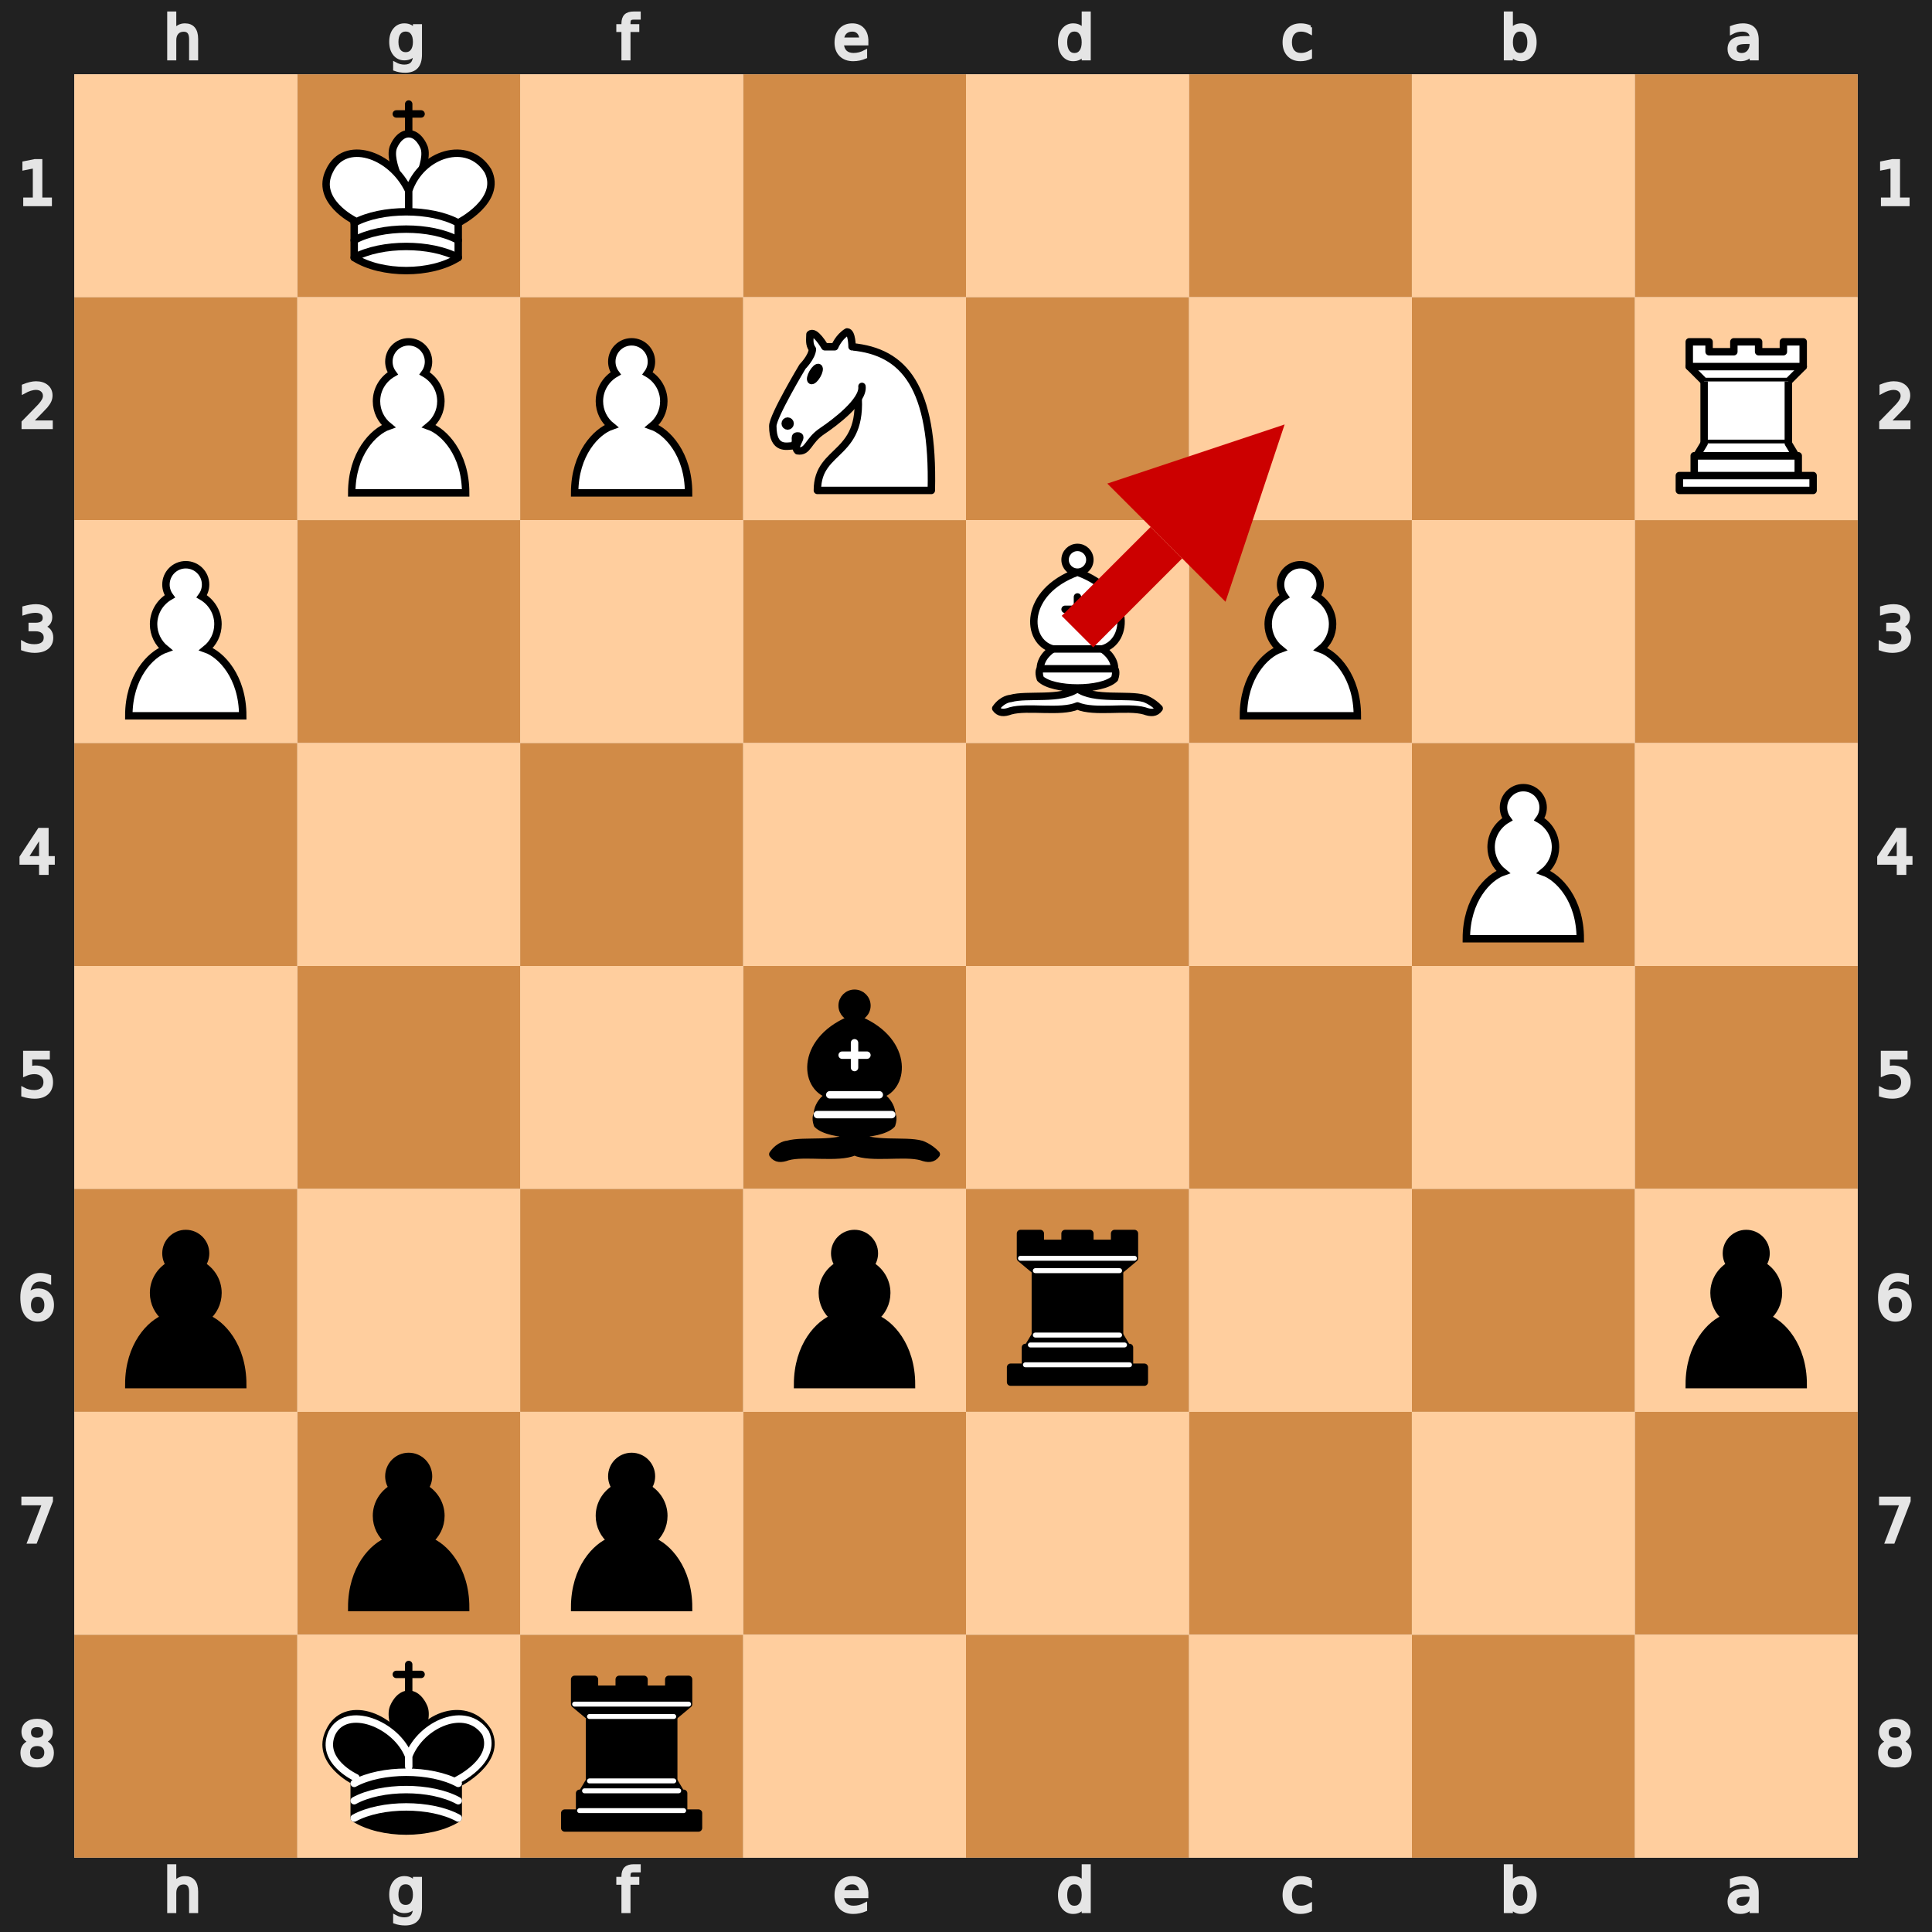
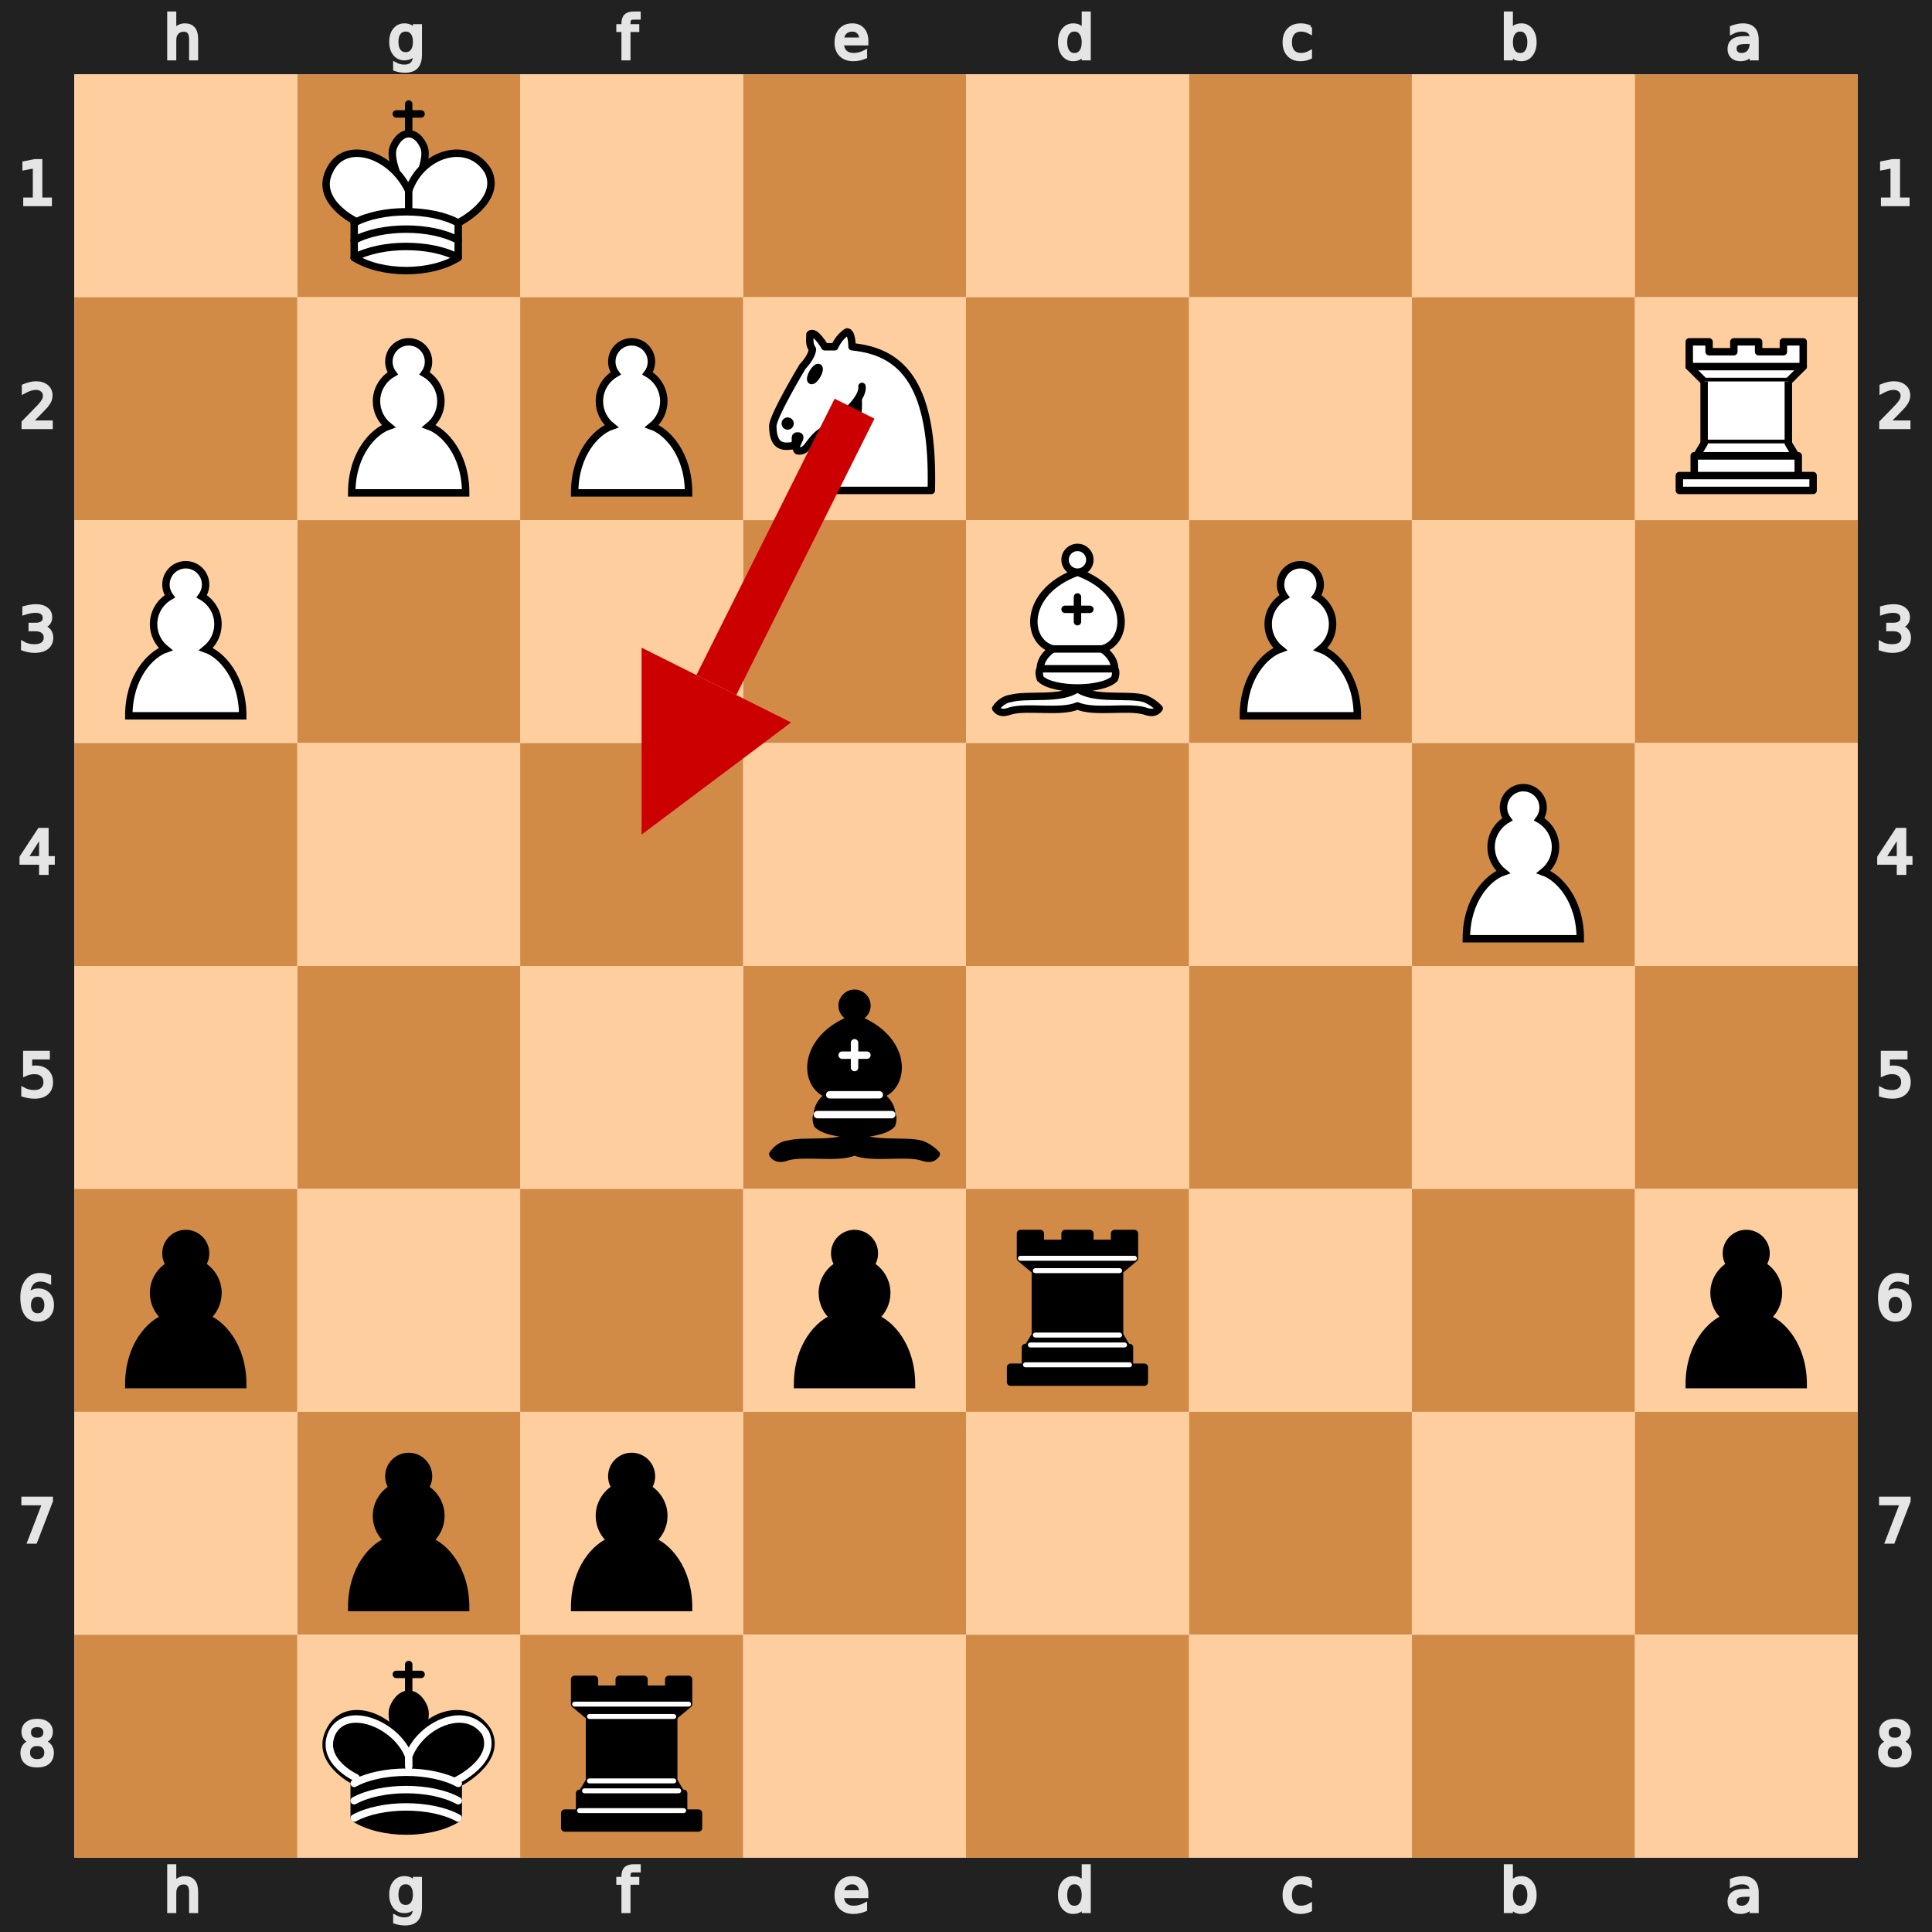
<svg xmlns="http://www.w3.org/2000/svg" xmlns:xlink="http://www.w3.org/1999/xlink" viewBox="0 0 390 390" width="520" height="520">
  <defs>
    <g id="white-pawn" class="white pawn">
      <path d="M22.5 9c-2.21 0-4 1.79-4 4 0 .89.29 1.71.78 2.38C17.33 16.5 16 18.59 16 21c0 2.03.94 3.84 2.41 5.03-3 1.06-7.41 5.55-7.41 13.47h23c0-7.92-4.41-12.41-7.41-13.47 1.47-1.19 2.41-3 2.41-5.03 0-2.41-1.33-4.5-3.28-5.62.49-.67.78-1.49.78-2.38 0-2.21-1.79-4-4-4z" fill="#fff" stroke="#000" stroke-width="1.5" stroke-linecap="round" />
    </g>
    <g id="white-knight" class="white knight" fill="none" fill-rule="evenodd" stroke="#000" stroke-width="1.5" stroke-linecap="round" stroke-linejoin="round">
      <path d="M 22,10 C 32.5,11 38.5,18 38,39 L 15,39 C 15,30 25,32.5 23,18" style="fill:#ffffff; stroke:#000000;" />
      <path d="M 24,18 C 24.38,20.91 18.45,25.37 16,27 C 13,29 13.18,31.34 11,31 C 9.958,30.06 12.41,27.96 11,28 C 10,28 11.19,29.23 10,30 C 9,30 5.997,31 6,26 C 6,24 12,14 12,14 C 12,14 13.89,12.1 14,10.5 C 13.27,9.506 13.5,8.5 13.5,7.5 C 14.5,6.5 16.5,10 16.5,10 L 18.5,10 C 18.5,10 19.28,8.008 21,7 C 22,7 22,10 22,10" style="fill:#ffffff; stroke:#000000;" />
      <path d="M 9.5 25.5 A 0.5 0.5 0 1 1 8.5,25.5 A 0.5 0.5 0 1 1 9.5 25.5 z" style="fill:#000000; stroke:#000000;" />
      <path d="M 15 15.5 A 0.5 1.5 0 1 1 14,15.5 A 0.5 1.5 0 1 1 15 15.5 z" transform="matrix(0.866,0.5,-0.5,0.866,9.693,-5.173)" style="fill:#000000; stroke:#000000;" />
    </g>
    <g id="white-bishop" class="white bishop" fill="none" fill-rule="evenodd" stroke="#000" stroke-width="1.5" stroke-linecap="round" stroke-linejoin="round">
      <g fill="#fff" stroke-linecap="butt">
        <path d="M9 36c3.39-.97 10.11.43 13.5-2 3.39 2.43 10.11 1.03 13.5 2 0 0 1.65.54 3 2-.68.97-1.65.99-3 .5-3.39-.97-10.11.46-13.5-1-3.39 1.46-10.11.03-13.5 1-1.354.49-2.323.47-3-.5 1.354-1.94 3-2 3-2zM15 32c2.5 2.5 12.5 2.5 15 0 .5-1.5 0-2 0-2 0-2.5-2.5-4-2.5-4 5.5-1.5 6-11.5-5-15.5-11 4-10.5 14-5 15.5 0 0-2.5 1.5-2.5 4 0 0-.5.5 0 2zM25 8a2.5 2.5 0 1 1-5 0 2.5 2.5 0 1 1 5 0z" />
      </g>
      <path d="M17.5 26h10M15 30h15m-7.5-14.5v5M20 18h5" stroke-linejoin="miter" />
    </g>
    <g id="white-rook" class="white rook" fill="#fff" fill-rule="evenodd" stroke="#000" stroke-width="1.5" stroke-linecap="round" stroke-linejoin="round">
      <path d="M9 39h27v-3H9v3zM12 36v-4h21v4H12zM11 14V9h4v2h5V9h5v2h5V9h4v5" stroke-linecap="butt" />
      <path d="M34 14l-3 3H14l-3-3" />
      <path d="M31 17v12.5H14V17" stroke-linecap="butt" stroke-linejoin="miter" />
      <path d="M31 29.5l1.5 2.5h-20l1.5-2.5" />
      <path d="M11 14h23" fill="none" stroke-linejoin="miter" />
    </g>
    <g id="white-king" class="white king" fill="none" fill-rule="evenodd" stroke="#000" stroke-width="1.5" stroke-linecap="round" stroke-linejoin="round">
      <path d="M22.5 11.63V6M20 8h5" stroke-linejoin="miter" />
      <path d="M22.5 25s4.5-7.5 3-10.5c0 0-1-2.5-3-2.5s-3 2.5-3 2.5c-1.5 3 3 10.5 3 10.5" fill="#fff" stroke-linecap="butt" stroke-linejoin="miter" />
      <path d="M11.5 37c5.5 3.5 15.5 3.5 21 0v-7s9-4.5 6-10.5c-4-6.5-13.5-3.5-16 4V27v-3.5c-3.5-7.5-13-10.5-16-4-3 6 5 10 5 10V37z" fill="#fff" />
      <path d="M11.5 30c5.5-3 15.5-3 21 0m-21 3.5c5.5-3 15.5-3 21 0m-21 3.5c5.5-3 15.5-3 21 0" />
    </g>
    <g id="black-pawn" class="black pawn">
      <path d="M22.5 9c-2.21 0-4 1.79-4 4 0 .89.29 1.71.78 2.38C17.33 16.5 16 18.59 16 21c0 2.03.94 3.84 2.41 5.03-3 1.06-7.41 5.55-7.41 13.47h23c0-7.92-4.41-12.41-7.41-13.47 1.47-1.19 2.41-3 2.41-5.03 0-2.41-1.33-4.5-3.28-5.62.49-.67.78-1.49.78-2.38 0-2.21-1.79-4-4-4z" fill="#000" stroke="#000" stroke-width="1.5" stroke-linecap="round" />
    </g>
    <g id="black-bishop" class="black bishop" fill="none" fill-rule="evenodd" stroke="#000" stroke-width="1.5" stroke-linecap="round" stroke-linejoin="round">
      <path d="M9 36c3.39-.97 10.11.43 13.5-2 3.39 2.43 10.11 1.03 13.5 2 0 0 1.65.54 3 2-.68.97-1.65.99-3 .5-3.39-.97-10.11.46-13.5-1-3.39 1.46-10.11.03-13.5 1-1.354.49-2.323.47-3-.5 1.354-1.94 3-2 3-2zm6-4c2.5 2.5 12.5 2.5 15 0 .5-1.5 0-2 0-2 0-2.5-2.5-4-2.5-4 5.5-1.5 6-11.5-5-15.5-11 4-10.5 14-5 15.5 0 0-2.5 1.5-2.5 4 0 0-.5.5 0 2zM25 8a2.5 2.5 0 1 1-5 0 2.5 2.5 0 1 1 5 0z" fill="#000" stroke-linecap="butt" />
      <path d="M17.5 26h10M15 30h15m-7.5-14.5v5M20 18h5" stroke="#fff" stroke-linejoin="miter" />
    </g>
    <g id="black-rook" class="black rook" fill="#000" fill-rule="evenodd" stroke="#000" stroke-width="1.5" stroke-linecap="round" stroke-linejoin="round">
      <path d="M9 39h27v-3H9v3zM12.5 32l1.5-2.5h17l1.5 2.5h-20zM12 36v-4h21v4H12z" stroke-linecap="butt" />
      <path d="M14 29.5v-13h17v13H14z" stroke-linecap="butt" stroke-linejoin="miter" />
      <path d="M14 16.5L11 14h23l-3 2.5H14zM11 14V9h4v2h5V9h5v2h5V9h4v5H11z" stroke-linecap="butt" />
      <path d="M12 35.5h21M13 31.5h19M14 29.5h17M14 16.5h17M11 14h23" fill="none" stroke="#fff" stroke-width="1" stroke-linejoin="miter" />
    </g>
    <g id="black-king" class="black king" fill="none" fill-rule="evenodd" stroke="#000" stroke-width="1.5" stroke-linecap="round" stroke-linejoin="round">
      <path d="M22.5 11.63V6" stroke-linejoin="miter" />
      <path d="M22.5 25s4.5-7.5 3-10.5c0 0-1-2.5-3-2.5s-3 2.5-3 2.5c-1.5 3 3 10.5 3 10.5" fill="#000" stroke-linecap="butt" stroke-linejoin="miter" />
      <path d="M11.5 37c5.5 3.5 15.5 3.5 21 0v-7s9-4.5 6-10.5c-4-6.5-13.5-3.5-16 4V27v-3.5c-3.5-7.5-13-10.5-16-4-3 6 5 10 5 10V37z" fill="#000" />
      <path d="M20 8h5" stroke-linejoin="miter" />
      <path d="M32 29.5s8.5-4 6.03-9.65C34.15 14 25 18 22.5 24.5l.01 2.1-.01-2.1C20 18 9.906 14 6.997 19.85c-2.497 5.65 4.853 9 4.853 9M11.5 30c5.5-3 15.5-3 21 0m-21 3.5c5.5-3 15.5-3 21 0m-21 3.5c5.5-3 15.5-3 21 0" stroke="#fff" />
    </g>
  </defs>
  <rect x="7.5" y="7.5" width="375" height="375" fill="none" stroke="#212121" stroke-width="15" />
  <g transform="translate(335, 1) scale(0.75, 0.75)" fill="#e5e5e5" stroke="#e5e5e5">
    <path d="M23.328 10.016q-1.742 0-2.414.398-.672.398-.672 1.36 0 .765.5 1.218.508.445 1.375.445 1.196 0 1.914-.843.727-.852.727-2.258v-.32zm2.867-.594v4.992h-1.437v-1.328q-.492.797-1.227 1.18-.734.375-1.797.375-1.343 0-2.14-.75-.79-.758-.79-2.024 0-1.476.985-2.226.992-.75 2.953-.75h2.016V8.75q0-.992-.656-1.531-.649-.547-1.829-.547-.75 0-1.46.18-.711.18-1.368.539V6.062q.79-.304 1.532-.453.742-.156 1.445-.156 1.898 0 2.836.984.937.985.937 2.985z" />
  </g>
  <g transform="translate(335, 375) scale(0.75, 0.75)" fill="#e5e5e5" stroke="#e5e5e5">
    <path d="M23.328 10.016q-1.742 0-2.414.398-.672.398-.672 1.36 0 .765.5 1.218.508.445 1.375.445 1.196 0 1.914-.843.727-.852.727-2.258v-.32zm2.867-.594v4.992h-1.437v-1.328q-.492.797-1.227 1.18-.734.375-1.797.375-1.343 0-2.14-.75-.79-.758-.79-2.024 0-1.476.985-2.226.992-.75 2.953-.75h2.016V8.75q0-.992-.656-1.531-.649-.547-1.829-.547-.75 0-1.46.18-.711.18-1.368.539V6.062q.79-.304 1.532-.453.742-.156 1.445-.156 1.898 0 2.836.984.937.985.937 2.985z" />
  </g>
  <g transform="translate(290, 1) scale(0.75, 0.75)" fill="#e5e5e5" stroke="#e5e5e5">
    <path d="M24.922 10.047q0-1.586-.656-2.485-.649-.906-1.79-.906-1.14 0-1.796.906-.649.899-.649 2.485 0 1.586.649 2.492.656.898 1.797.898 1.14 0 1.789-.898.656-.906.656-2.492zm-4.89-3.055q.452-.781 1.14-1.156.695-.383 1.656-.383 1.594 0 2.586 1.266 1 1.265 1 3.328 0 2.062-1 3.328-.992 1.266-2.586 1.266-.96 0-1.656-.375-.688-.383-1.14-1.164v1.312h-1.446V2.258h1.445z" />
  </g>
  <g transform="translate(290, 375) scale(0.75, 0.75)" fill="#e5e5e5" stroke="#e5e5e5">
    <path d="M24.922 10.047q0-1.586-.656-2.485-.649-.906-1.79-.906-1.14 0-1.796.906-.649.899-.649 2.485 0 1.586.649 2.492.656.898 1.797.898 1.14 0 1.789-.898.656-.906.656-2.492zm-4.89-3.055q.452-.781 1.14-1.156.695-.383 1.656-.383 1.594 0 2.586 1.266 1 1.265 1 3.328 0 2.062-1 3.328-.992 1.266-2.586 1.266-.96 0-1.656-.375-.688-.383-1.14-1.164v1.312h-1.446V2.258h1.445z" />
  </g>
  <g transform="translate(245, 1) scale(0.75, 0.75)" fill="#e5e5e5" stroke="#e5e5e5">
    <path d="M25.96 6v1.344q-.608-.336-1.226-.5-.609-.172-1.234-.172-1.398 0-2.172.89-.773.883-.773 2.485 0 1.601.773 2.492.774.883 2.172.883.625 0 1.234-.164.618-.172 1.227-.508v1.328q-.602.281-1.25.422-.64.14-1.367.14-1.977 0-3.14-1.242-1.165-1.242-1.165-3.351 0-2.14 1.172-3.367 1.18-1.227 3.227-1.227.664 0 1.296.14.633.134 1.227.407z" />
  </g>
  <g transform="translate(245, 375) scale(0.75, 0.75)" fill="#e5e5e5" stroke="#e5e5e5">
    <path d="M25.96 6v1.344q-.608-.336-1.226-.5-.609-.172-1.234-.172-1.398 0-2.172.89-.773.883-.773 2.485 0 1.601.773 2.492.774.883 2.172.883.625 0 1.234-.164.618-.172 1.227-.508v1.328q-.602.281-1.25.422-.64.14-1.367.14-1.977 0-3.14-1.242-1.165-1.242-1.165-3.351 0-2.14 1.172-3.367 1.18-1.227 3.227-1.227.664 0 1.296.14.633.134 1.227.407z" />
  </g>
  <g transform="translate(200, 1) scale(0.75, 0.75)" fill="#e5e5e5" stroke="#e5e5e5">
    <path d="M24.973 6.992V2.258h1.437v12.156h-1.437v-1.312q-.453.78-1.149 1.164-.687.375-1.656.375-1.586 0-2.586-1.266-.992-1.266-.992-3.328 0-2.063.992-3.328 1-1.266 2.586-1.266.969 0 1.656.383.696.375 1.149 1.156zm-4.899 3.055q0 1.586.649 2.492.656.898 1.797.898 1.14 0 1.796-.898.657-.906.657-2.492 0-1.586-.657-2.485-.656-.906-1.796-.906-1.141 0-1.797.906-.649.899-.649 2.485z" />
  </g>
  <g transform="translate(200, 375) scale(0.75, 0.75)" fill="#e5e5e5" stroke="#e5e5e5">
    <path d="M24.973 6.992V2.258h1.437v12.156h-1.437v-1.312q-.453.78-1.149 1.164-.687.375-1.656.375-1.586 0-2.586-1.266-.992-1.266-.992-3.328 0-2.063.992-3.328 1-1.266 2.586-1.266.969 0 1.656.383.696.375 1.149 1.156zm-4.899 3.055q0 1.586.649 2.492.656.898 1.797.898 1.14 0 1.796-.898.657-.906.657-2.492 0-1.586-.657-2.485-.656-.906-1.796-.906-1.141 0-1.797.906-.649.899-.649 2.485z" />
  </g>
  <g transform="translate(155, 1) scale(0.75, 0.75)" fill="#e5e5e5" stroke="#e5e5e5">
    <path d="M26.555 9.68v.703h-6.61q.094 1.484.89 2.265.806.774 2.235.774.828 0 1.602-.203.781-.203 1.547-.61v1.36q-.774.328-1.586.5-.813.172-1.649.172-2.093 0-3.32-1.22-1.219-1.218-1.219-3.296 0-2.148 1.157-3.406 1.164-1.266 3.132-1.266 1.766 0 2.79 1.14 1.03 1.134 1.03 3.087zm-1.438-.422q-.015-1.18-.664-1.883-.64-.703-1.703-.703-1.203 0-1.93.68-.718.68-.828 1.914z" />
  </g>
  <g transform="translate(155, 375) scale(0.75, 0.75)" fill="#e5e5e5" stroke="#e5e5e5">
    <path d="M26.555 9.68v.703h-6.61q.094 1.484.89 2.265.806.774 2.235.774.828 0 1.602-.203.781-.203 1.547-.61v1.36q-.774.328-1.586.5-.813.172-1.649.172-2.093 0-3.32-1.22-1.219-1.218-1.219-3.296 0-2.148 1.157-3.406 1.164-1.266 3.132-1.266 1.766 0 2.79 1.14 1.03 1.134 1.03 3.087zm-1.438-.422q-.015-1.18-.664-1.883-.64-.703-1.703-.703-1.203 0-1.93.68-.718.68-.828 1.914z" />
  </g>
  <g transform="translate(110, 1) scale(0.75, 0.75)" fill="#e5e5e5" stroke="#e5e5e5">
    <path d="M25.285 2.258v1.195H23.91q-.773 0-1.078.313-.297.312-.297 1.125v.773h2.367v1.117h-2.367v7.633H21.09V6.781h-1.375V5.664h1.375v-.61q0-1.46.68-2.124.68-.672 2.156-.672z" />
  </g>
  <g transform="translate(110, 375) scale(0.75, 0.75)" fill="#e5e5e5" stroke="#e5e5e5">
    <path d="M25.285 2.258v1.195H23.91q-.773 0-1.078.313-.297.312-.297 1.125v.773h2.367v1.117h-2.367v7.633H21.09V6.781h-1.375V5.664h1.375v-.61q0-1.46.68-2.124.68-.672 2.156-.672z" />
  </g>
  <g transform="translate(65, 1) scale(0.75, 0.75)" fill="#e5e5e5" stroke="#e5e5e5">
    <path d="M24.973 9.937q0-1.562-.649-2.421-.64-.86-1.804-.86-1.157 0-1.805.86-.64.859-.64 2.421 0 1.555.64 2.415.648.859 1.805.859 1.164 0 1.804-.86.649-.859.649-2.414zm1.437 3.391q0 2.234-.992 3.32-.992 1.094-3.04 1.094-.757 0-1.429-.117-.672-.11-1.304-.344v-1.398q.632.344 1.25.508.617.164 1.257.164 1.414 0 2.118-.743.703-.734.703-2.226v-.711q-.446.773-1.141 1.156-.695.383-1.664.383-1.61 0-2.594-1.227-.984-1.226-.984-3.25 0-2.03.984-3.257.985-1.227 2.594-1.227.969 0 1.664.383t1.14 1.156V5.664h1.438z" />
  </g>
  <g transform="translate(65, 375) scale(0.75, 0.75)" fill="#e5e5e5" stroke="#e5e5e5">
    <path d="M24.973 9.937q0-1.562-.649-2.421-.64-.86-1.804-.86-1.157 0-1.805.86-.64.859-.64 2.421 0 1.555.64 2.415.648.859 1.805.859 1.164 0 1.804-.86.649-.859.649-2.414zm1.437 3.391q0 2.234-.992 3.32-.992 1.094-3.04 1.094-.757 0-1.429-.117-.672-.11-1.304-.344v-1.398q.632.344 1.25.508.617.164 1.257.164 1.414 0 2.118-.743.703-.734.703-2.226v-.711q-.446.773-1.141 1.156-.695.383-1.664.383-1.61 0-2.594-1.227-.984-1.226-.984-3.25 0-2.03.984-3.257.985-1.227 2.594-1.227.969 0 1.664.383t1.14 1.156V5.664h1.438z" />
  </g>
  <g transform="translate(20, 1) scale(0.75, 0.75)" fill="#e5e5e5" stroke="#e5e5e5">
    <path d="M26.164 9.133v5.281h-1.437V9.18q0-1.243-.485-1.86-.484-.617-1.453-.617-1.164 0-1.836.742-.672.742-.672 2.024v4.945h-1.445V2.258h1.445v4.765q.516-.789 1.211-1.18.703-.39 1.617-.39 1.508 0 2.282.938.773.93.773 2.742z" />
  </g>
  <g transform="translate(20, 375) scale(0.75, 0.75)" fill="#e5e5e5" stroke="#e5e5e5">
    <path d="M26.164 9.133v5.281h-1.437V9.18q0-1.243-.485-1.86-.484-.617-1.453-.617-1.164 0-1.836.742-.672.742-.672 2.024v4.945h-1.445V2.258h1.445v4.765q.516-.789 1.211-1.18.703-.39 1.617-.39 1.508 0 2.282.938.773.93.773 2.742z" />
  </g>
  <g transform="translate(0, 20) scale(0.75, 0.75)" fill="#e5e5e5" stroke="#e5e5e5">
    <path d="M6.754 26.996h2.578v-8.898l-2.805.562v-1.437l2.79-.563h1.578v10.336h2.578v1.328h-6.72z" />
  </g>
  <g transform="translate(375, 20) scale(0.75, 0.75)" fill="#e5e5e5" stroke="#e5e5e5">
    <path d="M6.754 26.996h2.578v-8.898l-2.805.562v-1.437l2.79-.563h1.578v10.336h2.578v1.328h-6.72z" />
  </g>
  <g transform="translate(0, 65) scale(0.75, 0.75)" fill="#e5e5e5" stroke="#e5e5e5">
    <path d="M8.195 26.996h5.508v1.328H6.297v-1.328q.898-.93 2.445-2.492 1.555-1.57 1.953-2.024.758-.851 1.055-1.437.305-.594.305-1.164 0-.93-.657-1.516-.648-.586-1.695-.586-.742 0-1.57.258-.82.258-1.758.781v-1.593q.953-.383 1.781-.578.828-.196 1.516-.196 1.812 0 2.89.906 1.079.907 1.079 2.422 0 .72-.274 1.368-.265.64-.976 1.515-.196.227-1.243 1.313-1.046 1.078-2.953 3.023z" />
  </g>
  <g transform="translate(375, 65) scale(0.75, 0.75)" fill="#e5e5e5" stroke="#e5e5e5">
    <path d="M8.195 26.996h5.508v1.328H6.297v-1.328q.898-.93 2.445-2.492 1.555-1.57 1.953-2.024.758-.851 1.055-1.437.305-.594.305-1.164 0-.93-.657-1.516-.648-.586-1.695-.586-.742 0-1.57.258-.82.258-1.758.781v-1.593q.953-.383 1.781-.578.828-.196 1.516-.196 1.812 0 2.89.906 1.079.907 1.079 2.422 0 .72-.274 1.368-.265.64-.976 1.515-.196.227-1.243 1.313-1.046 1.078-2.953 3.023z" />
  </g>
  <g transform="translate(0, 110) scale(0.75, 0.75)" fill="#e5e5e5" stroke="#e5e5e5">
    <path d="M11.434 22.035q1.132.242 1.765 1.008.64.766.64 1.89 0 1.727-1.187 2.672-1.187.946-3.375.946-.734 0-1.515-.149-.774-.14-1.602-.43V26.45q.656.383 1.438.578.78.196 1.632.196 1.485 0 2.258-.586.782-.586.782-1.703 0-1.032-.727-1.61-.719-.586-2.008-.586h-1.36v-1.297h1.423q1.164 0 1.78-.46.618-.47.618-1.344 0-.899-.64-1.375-.633-.485-1.82-.485-.65 0-1.391.141-.743.14-1.633.437V16.95q.898-.25 1.68-.375.788-.125 1.484-.125 1.797 0 2.844.82 1.046.813 1.046 2.204 0 .968-.554 1.64-.555.664-1.578.922z" />
  </g>
  <g transform="translate(375, 110) scale(0.75, 0.75)" fill="#e5e5e5" stroke="#e5e5e5">
    <path d="M11.434 22.035q1.132.242 1.765 1.008.64.766.64 1.89 0 1.727-1.187 2.672-1.187.946-3.375.946-.734 0-1.515-.149-.774-.14-1.602-.43V26.45q.656.383 1.438.578.78.196 1.632.196 1.485 0 2.258-.586.782-.586.782-1.703 0-1.032-.727-1.61-.719-.586-2.008-.586h-1.36v-1.297h1.423q1.164 0 1.78-.46.618-.47.618-1.344 0-.899-.64-1.375-.633-.485-1.82-.485-.65 0-1.391.141-.743.14-1.633.437V16.95q.898-.25 1.68-.375.788-.125 1.484-.125 1.797 0 2.844.82 1.046.813 1.046 2.204 0 .968-.554 1.64-.555.664-1.578.922z" />
  </g>
  <g transform="translate(0, 155) scale(0.75, 0.75)" fill="#e5e5e5" stroke="#e5e5e5">
    <path d="M11.016 18.035L7.03 24.262h3.985zm-.414-1.375h1.984v7.602h1.664v1.312h-1.664v2.75h-1.57v-2.75H5.75v-1.523z" />
  </g>
  <g transform="translate(375, 155) scale(0.75, 0.75)" fill="#e5e5e5" stroke="#e5e5e5">
    <path d="M11.016 18.035L7.03 24.262h3.985zm-.414-1.375h1.984v7.602h1.664v1.312h-1.664v2.75h-1.57v-2.75H5.75v-1.523z" />
  </g>
  <g transform="translate(0, 200) scale(0.75, 0.75)" fill="#e5e5e5" stroke="#e5e5e5">
    <path d="M6.719 16.66h6.195v1.328h-4.75v2.86q.344-.118.688-.172.343-.063.687-.063 1.953 0 3.094 1.07 1.14 1.07 1.14 2.899 0 1.883-1.171 2.93-1.172 1.039-3.305 1.039-.735 0-1.5-.125-.758-.125-1.57-.375v-1.586q.703.383 1.453.57.75.188 1.586.188 1.351 0 2.14-.711.79-.711.79-1.93 0-1.219-.79-1.93-.789-.71-2.14-.71-.633 0-1.266.14-.625.14-1.281.438z" />
  </g>
  <g transform="translate(375, 200) scale(0.75, 0.75)" fill="#e5e5e5" stroke="#e5e5e5">
    <path d="M6.719 16.66h6.195v1.328h-4.75v2.86q.344-.118.688-.172.343-.063.687-.063 1.953 0 3.094 1.07 1.14 1.07 1.14 2.899 0 1.883-1.171 2.93-1.172 1.039-3.305 1.039-.735 0-1.5-.125-.758-.125-1.57-.375v-1.586q.703.383 1.453.57.75.188 1.586.188 1.351 0 2.14-.711.79-.711.79-1.93 0-1.219-.79-1.93-.789-.71-2.14-.71-.633 0-1.266.14-.625.14-1.281.438z" />
  </g>
  <g transform="translate(0, 245) scale(0.75, 0.75)" fill="#e5e5e5" stroke="#e5e5e5">
    <path d="M10.137 21.863q-1.063 0-1.688.727-.617.726-.617 1.992 0 1.258.617 1.992.625.727 1.688.727 1.062 0 1.68-.727.624-.734.624-1.992 0-1.266-.625-1.992-.617-.727-1.68-.727zm3.133-4.945v1.437q-.594-.28-1.204-.43-.601-.148-1.195-.148-1.562 0-2.39 1.055-.82 1.055-.938 3.188.46-.68 1.156-1.04.696-.367 1.531-.367 1.758 0 2.774 1.07 1.023 1.063 1.023 2.899 0 1.797-1.062 2.883-1.063 1.086-2.828 1.086-2.024 0-3.094-1.547-1.07-1.555-1.07-4.5 0-2.766 1.312-4.406 1.313-1.649 3.524-1.649.593 0 1.195.117.61.118 1.266.352z" />
  </g>
  <g transform="translate(375, 245) scale(0.75, 0.75)" fill="#e5e5e5" stroke="#e5e5e5">
    <path d="M10.137 21.863q-1.063 0-1.688.727-.617.726-.617 1.992 0 1.258.617 1.992.625.727 1.688.727 1.062 0 1.68-.727.624-.734.624-1.992 0-1.266-.625-1.992-.617-.727-1.68-.727zm3.133-4.945v1.437q-.594-.28-1.204-.43-.601-.148-1.195-.148-1.562 0-2.39 1.055-.82 1.055-.938 3.188.46-.68 1.156-1.04.696-.367 1.531-.367 1.758 0 2.774 1.07 1.023 1.063 1.023 2.899 0 1.797-1.062 2.883-1.063 1.086-2.828 1.086-2.024 0-3.094-1.547-1.07-1.555-1.07-4.5 0-2.766 1.312-4.406 1.313-1.649 3.524-1.649.593 0 1.195.117.61.118 1.266.352z" />
  </g>
  <g transform="translate(0, 290) scale(0.75, 0.75)" fill="#e5e5e5" stroke="#e5e5e5">
    <path d="M6.25 16.66h7.5v.672L9.516 28.324H7.867l3.985-10.336H6.25z" />
  </g>
  <g transform="translate(375, 290) scale(0.75, 0.75)" fill="#e5e5e5" stroke="#e5e5e5">
    <path d="M6.25 16.66h7.5v.672L9.516 28.324H7.867l3.985-10.336H6.25z" />
  </g>
  <g transform="translate(0, 335) scale(0.75, 0.75)" fill="#e5e5e5" stroke="#e5e5e5">
    <path d="M10 22.785q-1.125 0-1.773.602-.641.601-.641 1.656t.64 1.656q.649.602 1.774.602t1.773-.602q.649-.61.649-1.656 0-1.055-.649-1.656-.64-.602-1.773-.602zm-1.578-.672q-1.016-.25-1.586-.945-.563-.695-.563-1.695 0-1.399.993-2.211 1-.813 2.734-.813 1.742 0 2.734.813.993.812.993 2.21 0 1-.57 1.696-.563.695-1.571.945 1.14.266 1.773 1.04.641.773.641 1.89 0 1.695-1.04 2.602-1.03.906-2.96.906t-2.969-.906Q6 26.738 6 25.043q0-1.117.64-1.89.641-.774 1.782-1.04zm-.578-2.492q0 .906.562 1.414.57.508 1.594.508 1.016 0 1.586-.508.578-.508.578-1.414 0-.906-.578-1.414-.57-.508-1.586-.508-1.023 0-1.594.508-.562.508-.562 1.414z" />
  </g>
  <g transform="translate(375, 335) scale(0.75, 0.75)" fill="#e5e5e5" stroke="#e5e5e5">
    <path d="M10 22.785q-1.125 0-1.773.602-.641.601-.641 1.656t.64 1.656q.649.602 1.774.602t1.773-.602q.649-.61.649-1.656 0-1.055-.649-1.656-.64-.602-1.773-.602zm-1.578-.672q-1.016-.25-1.586-.945-.563-.695-.563-1.695 0-1.399.993-2.211 1-.813 2.734-.813 1.742 0 2.734.813.993.812.993 2.21 0 1-.57 1.696-.563.695-1.571.945 1.14.266 1.773 1.04.641.773.641 1.89 0 1.695-1.04 2.602-1.03.906-2.96.906t-2.969-.906Q6 26.738 6 25.043q0-1.117.64-1.89.641-.774 1.782-1.04zm-.578-2.492q0 .906.562 1.414.57.508 1.594.508 1.016 0 1.586-.508.578-.508.578-1.414 0-.906-.578-1.414-.57-.508-1.586-.508-1.023 0-1.594.508-.562.508-.562 1.414z" />
  </g>
  <rect x="330" y="15" width="45" height="45" class="square dark a1" stroke="none" fill="#d18b47" />
  <rect x="285" y="15" width="45" height="45" class="square light b1" stroke="none" fill="#ffce9e" />
  <rect x="240" y="15" width="45" height="45" class="square dark c1" stroke="none" fill="#d18b47" />
  <rect x="195" y="15" width="45" height="45" class="square light d1" stroke="none" fill="#ffce9e" />
  <rect x="150" y="15" width="45" height="45" class="square dark e1" stroke="none" fill="#d18b47" />
  <rect x="105" y="15" width="45" height="45" class="square light f1" stroke="none" fill="#ffce9e" />
  <rect x="60" y="15" width="45" height="45" class="square dark g1" stroke="none" fill="#d18b47" />
  <rect x="15" y="15" width="45" height="45" class="square light h1" stroke="none" fill="#ffce9e" />
  <rect x="330" y="60" width="45" height="45" class="square light a2" stroke="none" fill="#ffce9e" />
  <rect x="285" y="60" width="45" height="45" class="square dark b2" stroke="none" fill="#d18b47" />
  <rect x="240" y="60" width="45" height="45" class="square light c2" stroke="none" fill="#ffce9e" />
  <rect x="195" y="60" width="45" height="45" class="square dark d2" stroke="none" fill="#d18b47" />
  <rect x="150" y="60" width="45" height="45" class="square light e2" stroke="none" fill="#ffce9e" />
  <rect x="105" y="60" width="45" height="45" class="square dark f2" stroke="none" fill="#d18b47" />
  <rect x="60" y="60" width="45" height="45" class="square light g2" stroke="none" fill="#ffce9e" />
  <rect x="15" y="60" width="45" height="45" class="square dark h2" stroke="none" fill="#d18b47" />
  <rect x="330" y="105" width="45" height="45" class="square dark a3" stroke="none" fill="#d18b47" />
  <rect x="285" y="105" width="45" height="45" class="square light b3" stroke="none" fill="#ffce9e" />
  <rect x="240" y="105" width="45" height="45" class="square dark c3" stroke="none" fill="#d18b47" />
  <rect x="195" y="105" width="45" height="45" class="square light d3" stroke="none" fill="#ffce9e" />
  <rect x="150" y="105" width="45" height="45" class="square dark e3" stroke="none" fill="#d18b47" />
  <rect x="105" y="105" width="45" height="45" class="square light f3" stroke="none" fill="#ffce9e" />
  <rect x="60" y="105" width="45" height="45" class="square dark g3" stroke="none" fill="#d18b47" />
  <rect x="15" y="105" width="45" height="45" class="square light h3" stroke="none" fill="#ffce9e" />
  <rect x="330" y="150" width="45" height="45" class="square light a4" stroke="none" fill="#ffce9e" />
  <rect x="285" y="150" width="45" height="45" class="square dark b4" stroke="none" fill="#d18b47" />
  <rect x="240" y="150" width="45" height="45" class="square light c4" stroke="none" fill="#ffce9e" />
  <rect x="195" y="150" width="45" height="45" class="square dark d4" stroke="none" fill="#d18b47" />
  <rect x="150" y="150" width="45" height="45" class="square light e4" stroke="none" fill="#ffce9e" />
  <rect x="105" y="150" width="45" height="45" class="square dark f4" stroke="none" fill="#d18b47" />
  <rect x="60" y="150" width="45" height="45" class="square light g4" stroke="none" fill="#ffce9e" />
  <rect x="15" y="150" width="45" height="45" class="square dark h4" stroke="none" fill="#d18b47" />
  <rect x="330" y="195" width="45" height="45" class="square dark a5" stroke="none" fill="#d18b47" />
  <rect x="285" y="195" width="45" height="45" class="square light b5" stroke="none" fill="#ffce9e" />
  <rect x="240" y="195" width="45" height="45" class="square dark c5" stroke="none" fill="#d18b47" />
  <rect x="195" y="195" width="45" height="45" class="square light d5" stroke="none" fill="#ffce9e" />
  <rect x="150" y="195" width="45" height="45" class="square dark e5" stroke="none" fill="#d18b47" />
  <rect x="105" y="195" width="45" height="45" class="square light f5" stroke="none" fill="#ffce9e" />
  <rect x="60" y="195" width="45" height="45" class="square dark g5" stroke="none" fill="#d18b47" />
  <rect x="15" y="195" width="45" height="45" class="square light h5" stroke="none" fill="#ffce9e" />
  <rect x="330" y="240" width="45" height="45" class="square light a6" stroke="none" fill="#ffce9e" />
  <rect x="285" y="240" width="45" height="45" class="square dark b6" stroke="none" fill="#d18b47" />
  <rect x="240" y="240" width="45" height="45" class="square light c6" stroke="none" fill="#ffce9e" />
  <rect x="195" y="240" width="45" height="45" class="square dark d6" stroke="none" fill="#d18b47" />
  <rect x="150" y="240" width="45" height="45" class="square light e6" stroke="none" fill="#ffce9e" />
  <rect x="105" y="240" width="45" height="45" class="square dark f6" stroke="none" fill="#d18b47" />
  <rect x="60" y="240" width="45" height="45" class="square light g6" stroke="none" fill="#ffce9e" />
  <rect x="15" y="240" width="45" height="45" class="square dark h6" stroke="none" fill="#d18b47" />
  <rect x="330" y="285" width="45" height="45" class="square dark a7" stroke="none" fill="#d18b47" />
  <rect x="285" y="285" width="45" height="45" class="square light b7" stroke="none" fill="#ffce9e" />
  <rect x="240" y="285" width="45" height="45" class="square dark c7" stroke="none" fill="#d18b47" />
  <rect x="195" y="285" width="45" height="45" class="square light d7" stroke="none" fill="#ffce9e" />
  <rect x="150" y="285" width="45" height="45" class="square dark e7" stroke="none" fill="#d18b47" />
  <rect x="105" y="285" width="45" height="45" class="square light f7" stroke="none" fill="#ffce9e" />
  <rect x="60" y="285" width="45" height="45" class="square dark g7" stroke="none" fill="#d18b47" />
  <rect x="15" y="285" width="45" height="45" class="square light h7" stroke="none" fill="#ffce9e" />
  <rect x="330" y="330" width="45" height="45" class="square light a8" stroke="none" fill="#ffce9e" />
  <rect x="285" y="330" width="45" height="45" class="square dark b8" stroke="none" fill="#d18b47" />
  <rect x="240" y="330" width="45" height="45" class="square light c8" stroke="none" fill="#ffce9e" />
  <rect x="195" y="330" width="45" height="45" class="square dark d8" stroke="none" fill="#d18b47" />
  <rect x="150" y="330" width="45" height="45" class="square light e8" stroke="none" fill="#ffce9e" />
  <rect x="105" y="330" width="45" height="45" class="square dark f8" stroke="none" fill="#d18b47" />
  <rect x="60" y="330" width="45" height="45" class="square light g8" stroke="none" fill="#ffce9e" />
  <rect x="15" y="330" width="45" height="45" class="square dark h8" stroke="none" fill="#d18b47" />
  <use href="#white-king" xlink:href="#white-king" transform="translate(60, 15)" />
  <use href="#white-rook" xlink:href="#white-rook" transform="translate(330, 60)" />
  <use href="#white-knight" xlink:href="#white-knight" transform="translate(150, 60)" />
  <use href="#white-pawn" xlink:href="#white-pawn" transform="translate(105, 60)" />
  <use href="#white-pawn" xlink:href="#white-pawn" transform="translate(60, 60)" />
  <use href="#white-pawn" xlink:href="#white-pawn" transform="translate(240, 105)" />
  <use href="#white-bishop" xlink:href="#white-bishop" transform="translate(195, 105)" />
  <use href="#white-pawn" xlink:href="#white-pawn" transform="translate(15, 105)" />
  <use href="#white-pawn" xlink:href="#white-pawn" transform="translate(285, 150)" />
  <use href="#black-bishop" xlink:href="#black-bishop" transform="translate(150, 195)" />
  <use href="#black-pawn" xlink:href="#black-pawn" transform="translate(330, 240)" />
  <use href="#black-rook" xlink:href="#black-rook" transform="translate(195, 240)" />
  <use href="#black-pawn" xlink:href="#black-pawn" transform="translate(150, 240)" />
  <use href="#black-pawn" xlink:href="#black-pawn" transform="translate(15, 240)" />
  <use href="#black-pawn" xlink:href="#black-pawn" transform="translate(105, 285)" />
  <use href="#black-pawn" xlink:href="#black-pawn" transform="translate(60, 285)" />
  <use href="#black-rook" xlink:href="#black-rook" transform="translate(105, 330)" />
  <use href="#black-king" xlink:href="#black-king" transform="translate(60, 330)" />
-   <line x1="217.5" y1="127.5" x2="235.453" y2="109.547" stroke="#cc0000" stroke-width="9.0" stroke-linecap="butt" class="arrow" />
-   <polygon points="259.318,85.682 223.521,97.614 247.386,121.479" fill="#cc0000" class="arrow" />
+   <line x1="172.5" y1="82.5" x2="144.606" y2="138.288" stroke="#cc0000" stroke-width="9.0" stroke-linecap="butt" class="arrow" />
+   <polygon points="129.512,168.475 159.699,145.835 129.512,130.741" fill="#cc0000" class="arrow" />
</svg>
